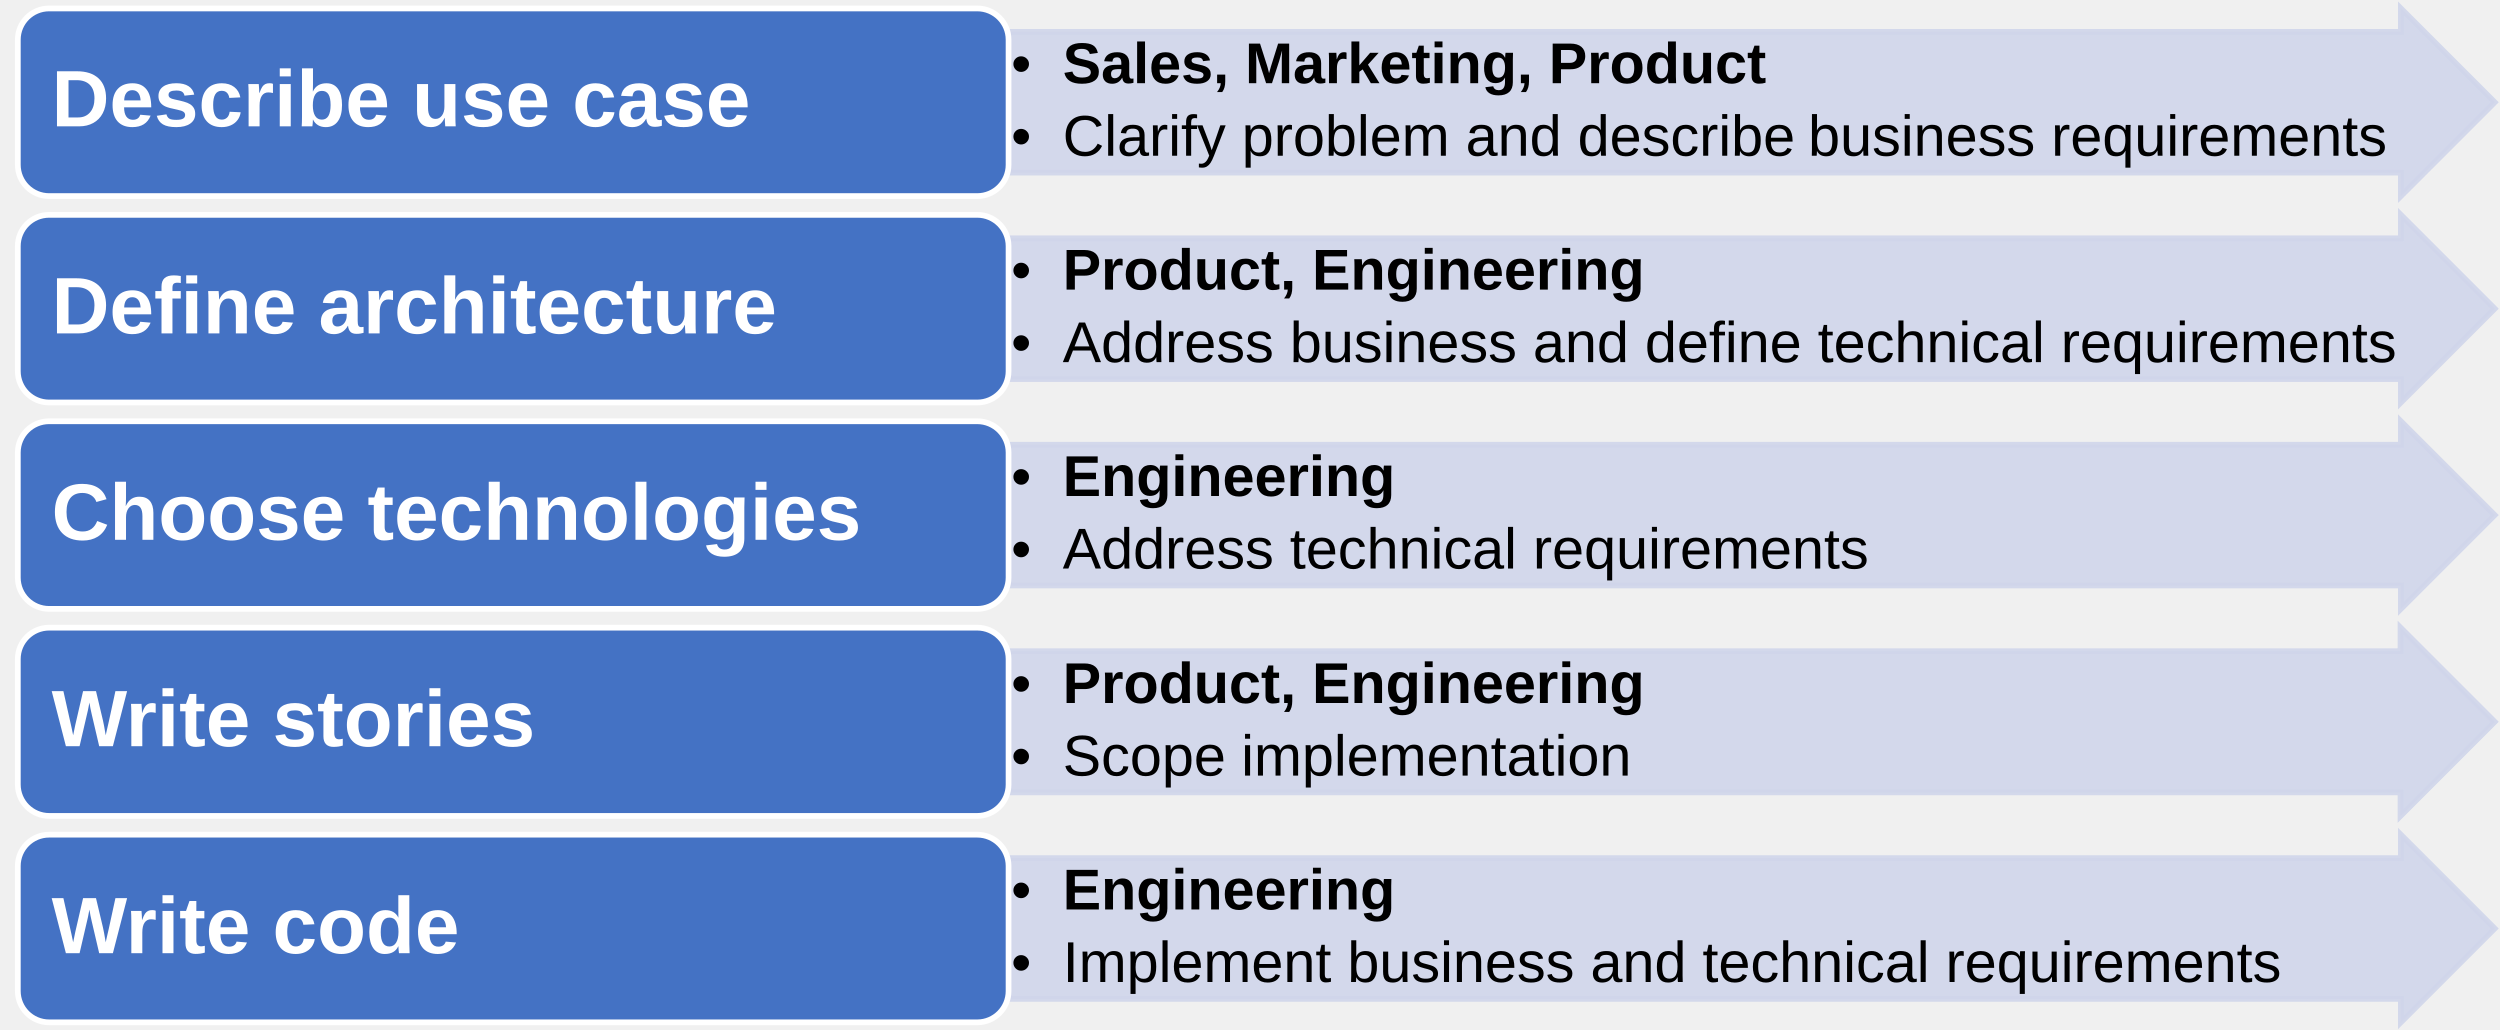
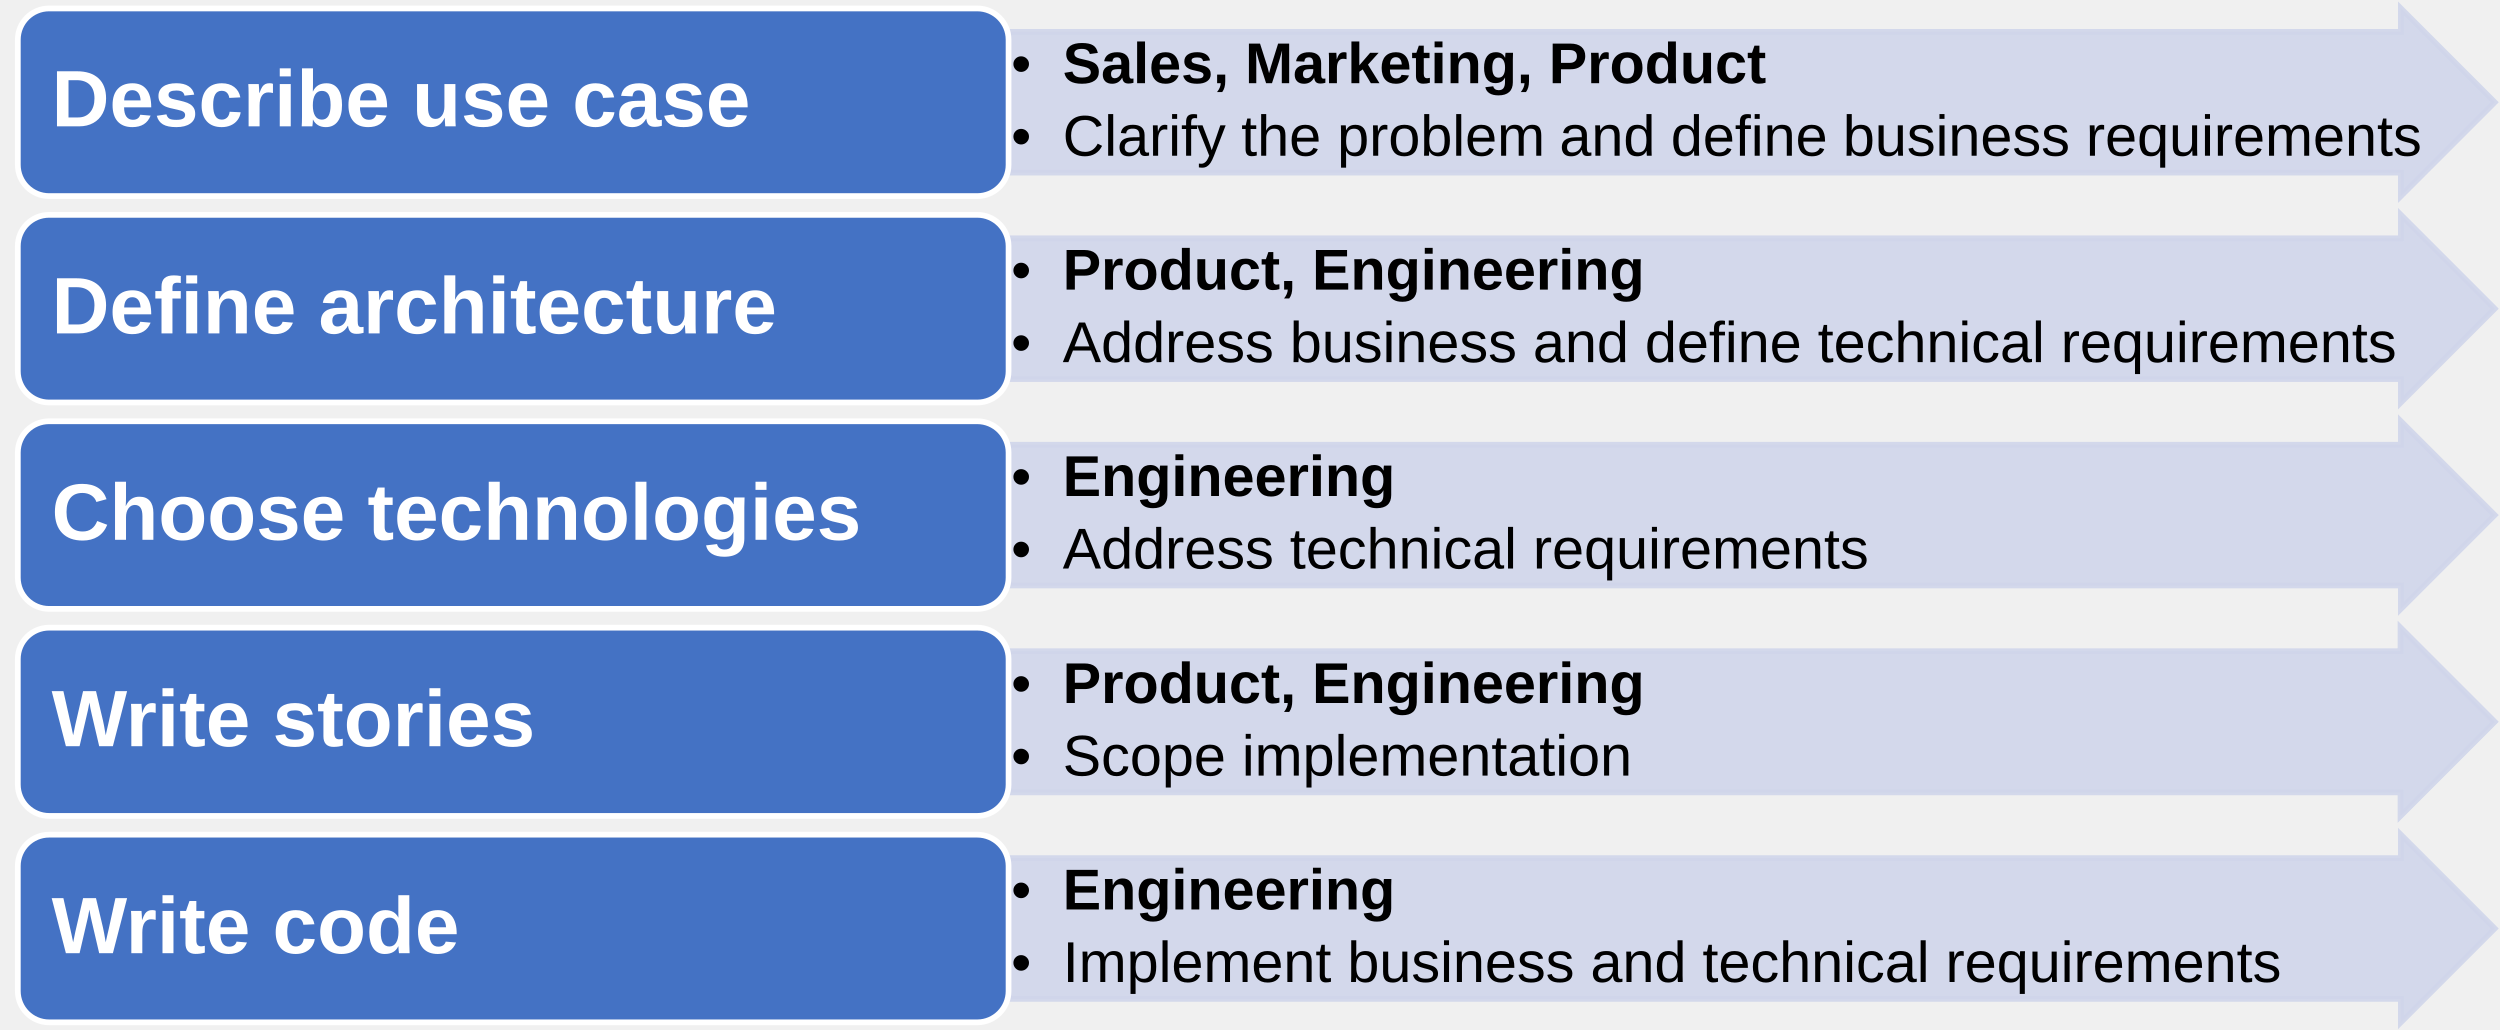
<svg xmlns="http://www.w3.org/2000/svg" width="3997" height="1646" xml:space="preserve" overflow="hidden">
  <g transform="translate(-192 -609)">
    <g>
      <path d="M1804.5 660.001 4030.5 660.001 4030.5 622.5 4180.5 772.5 4030.5 922.5 4030.5 885 1804.5 885Z" stroke="#CFD5EA" stroke-width="9.167" stroke-linecap="butt" stroke-linejoin="miter" stroke-miterlimit="8" stroke-opacity="0.902" fill="#CFD5EA" fill-rule="evenodd" fill-opacity="0.902" />
      <text fill="#000000" fill-opacity="1" font-family="Arial,Arial_MSFontService,sans-serif" font-style="normal" font-variant="normal" font-weight="400" font-stretch="normal" font-size="92" text-anchor="start" direction="ltr" writing-mode="lr-tb" unicode-bidi="normal" text-decoration="none" transform="matrix(1 0 0 1 1808.58 742)">•</text>
      <text fill="#000000" fill-opacity="1" font-family="Arial,Arial_MSFontService,sans-serif" font-style="normal" font-variant="normal" font-weight="700" font-stretch="normal" font-size="92" text-anchor="start" direction="ltr" writing-mode="lr-tb" unicode-bidi="normal" text-decoration="none" transform="matrix(1 0 0 1 1891.08 742)">Sales, Marketing, Product</text>
      <text fill="#000000" fill-opacity="1" font-family="Arial,Arial_MSFontService,sans-serif" font-style="normal" font-variant="normal" font-weight="400" font-stretch="normal" font-size="92" text-anchor="start" direction="ltr" writing-mode="lr-tb" unicode-bidi="normal" text-decoration="none" transform="matrix(1 0 0 1 1808.58 858)">•</text>
-       <text fill="#000000" fill-opacity="1" font-family="Arial,Arial_MSFontService,sans-serif" font-style="normal" font-variant="normal" font-weight="400" font-stretch="normal" font-size="92" text-anchor="start" direction="ltr" writing-mode="lr-tb" unicode-bidi="normal" text-decoration="none" transform="matrix(1 0 0 1 1891.08 858)">Clarify problem and describe </text>
-       <text fill="#000000" fill-opacity="1" font-family="Arial,Arial_MSFontService,sans-serif" font-style="normal" font-variant="normal" font-weight="400" font-stretch="normal" font-size="92" text-anchor="start" direction="ltr" writing-mode="lr-tb" unicode-bidi="normal" text-decoration="none" transform="matrix(1 0 0 1 3082.75 858)">business requirements</text>
+       <text fill="#000000" fill-opacity="1" font-family="Arial,Arial_MSFontService,sans-serif" font-style="normal" font-variant="normal" font-weight="400" font-stretch="normal" font-size="92" text-anchor="start" direction="ltr" writing-mode="lr-tb" unicode-bidi="normal" text-decoration="none" transform="matrix(1 0 0 1 1891.08 858)">Clarify </text>
+       <text fill="#000000" fill-opacity="1" font-family="Arial,Arial_MSFontService,sans-serif" font-style="normal" font-variant="normal" font-weight="400" font-stretch="normal" font-size="92" text-anchor="start" direction="ltr" writing-mode="lr-tb" unicode-bidi="normal" text-decoration="none" transform="matrix(1 0 0 1 2176.4 858)">the problem </text>
+       <text fill="#000000" fill-opacity="1" font-family="Arial,Arial_MSFontService,sans-serif" font-style="normal" font-variant="normal" font-weight="400" font-stretch="normal" font-size="92" text-anchor="start" direction="ltr" writing-mode="lr-tb" unicode-bidi="normal" text-decoration="none" transform="matrix(1 0 0 1 2685.15 858)">and </text>
+       <text fill="#000000" fill-opacity="1" font-family="Arial,Arial_MSFontService,sans-serif" font-style="normal" font-variant="normal" font-weight="400" font-stretch="normal" font-size="92" text-anchor="start" direction="ltr" writing-mode="lr-tb" unicode-bidi="normal" text-decoration="none" transform="matrix(1 0 0 1 2863.32 858)">define </text>
+       <text fill="#000000" fill-opacity="1" font-family="Arial,Arial_MSFontService,sans-serif" font-style="normal" font-variant="normal" font-weight="400" font-stretch="normal" font-size="92" text-anchor="start" direction="ltr" writing-mode="lr-tb" unicode-bidi="normal" text-decoration="none" transform="matrix(1 0 0 1 3138.32 858)">business requirements</text>
      <path d="M220.5 672.501C220.5 644.886 242.886 622.5 270.5 622.5L1754.5 622.5C1782.11 622.5 1804.5 644.886 1804.5 672.501L1804.5 872.499C1804.5 900.114 1782.11 922.5 1754.5 922.5L270.5 922.5C242.886 922.5 220.5 900.114 220.5 872.499Z" stroke="#FFFFFF" stroke-width="9.167" stroke-linecap="butt" stroke-linejoin="round" stroke-miterlimit="10" stroke-opacity="1" fill="#4472C4" fill-rule="evenodd" fill-opacity="1" />
      <text fill="#FFFFFF" fill-opacity="1" font-family="Arial,Arial_MSFontService,sans-serif" font-style="normal" font-variant="normal" font-weight="700" font-stretch="normal" font-size="128" text-anchor="start" direction="ltr" writing-mode="lr-tb" unicode-bidi="normal" text-decoration="none" transform="matrix(1 0 0 1 274.532 811)">Describe use case</text>
      <path d="M1804.5 990.001 4030.5 990.001 4030.5 952.5 4180.5 1102.5 4030.5 1252.5 4030.5 1215 1804.5 1215Z" stroke="#CFD5EA" stroke-width="9.167" stroke-linecap="butt" stroke-linejoin="miter" stroke-miterlimit="8" stroke-opacity="0.902" fill="#CFD5EA" fill-rule="evenodd" fill-opacity="0.902" />
      <text fill="#000000" fill-opacity="1" font-family="Arial,Arial_MSFontService,sans-serif" font-style="normal" font-variant="normal" font-weight="400" font-stretch="normal" font-size="92" text-anchor="start" direction="ltr" writing-mode="lr-tb" unicode-bidi="normal" text-decoration="none" transform="matrix(1 0 0 1 1808.58 1072)">•</text>
      <text fill="#000000" fill-opacity="1" font-family="Arial,Arial_MSFontService,sans-serif" font-style="normal" font-variant="normal" font-weight="700" font-stretch="normal" font-size="92" text-anchor="start" direction="ltr" writing-mode="lr-tb" unicode-bidi="normal" text-decoration="none" transform="matrix(1 0 0 1 1891.08 1072)">Product, Engineering</text>
      <text fill="#000000" fill-opacity="1" font-family="Arial,Arial_MSFontService,sans-serif" font-style="normal" font-variant="normal" font-weight="400" font-stretch="normal" font-size="92" text-anchor="start" direction="ltr" writing-mode="lr-tb" unicode-bidi="normal" text-decoration="none" transform="matrix(1 0 0 1 1808.58 1188)">•</text>
      <text fill="#000000" fill-opacity="1" font-family="Arial,Arial_MSFontService,sans-serif" font-style="normal" font-variant="normal" font-weight="400" font-stretch="normal" font-size="92" text-anchor="start" direction="ltr" writing-mode="lr-tb" unicode-bidi="normal" text-decoration="none" transform="matrix(1 0 0 1 1891.08 1188)">Address business and define technical requirements</text>
      <path d="M220.5 1002.5C220.5 974.886 242.886 952.5 270.5 952.5L1754.5 952.5C1782.11 952.5 1804.5 974.886 1804.5 1002.5L1804.5 1202.5C1804.5 1230.11 1782.11 1252.5 1754.5 1252.5L270.5 1252.5C242.886 1252.5 220.5 1230.11 220.5 1202.5Z" stroke="#FFFFFF" stroke-width="9.167" stroke-linecap="butt" stroke-linejoin="round" stroke-miterlimit="10" stroke-opacity="1" fill="#4472C4" fill-rule="evenodd" fill-opacity="1" />
      <text fill="#FFFFFF" fill-opacity="1" font-family="Arial,Arial_MSFontService,sans-serif" font-style="normal" font-variant="normal" font-weight="700" font-stretch="normal" font-size="128" text-anchor="start" direction="ltr" writing-mode="lr-tb" unicode-bidi="normal" text-decoration="none" transform="matrix(1 0 0 1 274.532 1142)">Define architecture</text>
      <path d="M1804.5 1320 4030.5 1320 4030.5 1282.5 4180.5 1432.5 4030.5 1582.5 4030.5 1545 1804.5 1545Z" stroke="#CFD5EA" stroke-width="9.167" stroke-linecap="butt" stroke-linejoin="miter" stroke-miterlimit="8" stroke-opacity="0.902" fill="#CFD5EA" fill-rule="evenodd" fill-opacity="0.902" />
      <text fill="#000000" fill-opacity="1" font-family="Arial,Arial_MSFontService,sans-serif" font-style="normal" font-variant="normal" font-weight="400" font-stretch="normal" font-size="92" text-anchor="start" direction="ltr" writing-mode="lr-tb" unicode-bidi="normal" text-decoration="none" transform="matrix(1 0 0 1 1808.58 1402)">•</text>
      <text fill="#000000" fill-opacity="1" font-family="Arial,Arial_MSFontService,sans-serif" font-style="normal" font-variant="normal" font-weight="700" font-stretch="normal" font-size="92" text-anchor="start" direction="ltr" writing-mode="lr-tb" unicode-bidi="normal" text-decoration="none" transform="matrix(1 0 0 1 1891.08 1402)">Engineering</text>
      <text fill="#000000" fill-opacity="1" font-family="Arial,Arial_MSFontService,sans-serif" font-style="normal" font-variant="normal" font-weight="400" font-stretch="normal" font-size="92" text-anchor="start" direction="ltr" writing-mode="lr-tb" unicode-bidi="normal" text-decoration="none" transform="matrix(1 0 0 1 1808.58 1518)">•</text>
      <text fill="#000000" fill-opacity="1" font-family="Arial,Arial_MSFontService,sans-serif" font-style="normal" font-variant="normal" font-weight="400" font-stretch="normal" font-size="92" text-anchor="start" direction="ltr" writing-mode="lr-tb" unicode-bidi="normal" text-decoration="none" transform="matrix(1 0 0 1 1891.08 1518)">Address technical requirements</text>
      <path d="M220.5 1332.5C220.5 1304.89 242.886 1282.5 270.5 1282.5L1754.5 1282.5C1782.11 1282.5 1804.5 1304.89 1804.5 1332.5L1804.5 1532.5C1804.5 1560.11 1782.11 1582.5 1754.5 1582.5L270.5 1582.5C242.886 1582.5 220.5 1560.11 220.5 1532.5Z" stroke="#FFFFFF" stroke-width="9.167" stroke-linecap="butt" stroke-linejoin="round" stroke-miterlimit="10" stroke-opacity="1" fill="#4472C4" fill-rule="evenodd" fill-opacity="1" />
      <text fill="#FFFFFF" fill-opacity="1" font-family="Arial,Arial_MSFontService,sans-serif" font-style="normal" font-variant="normal" font-weight="700" font-stretch="normal" font-size="128" text-anchor="start" direction="ltr" writing-mode="lr-tb" unicode-bidi="normal" text-decoration="none" transform="matrix(1 0 0 1 274.532 1472)">Choose technologies</text>
      <path d="M1804.5 1650.13 4030 1650.13 4030 1612.5 4180.5 1763 4030 1913.5 4030 1875.87 1804.5 1875.87Z" stroke="#CFD5EA" stroke-width="9.167" stroke-linecap="butt" stroke-linejoin="miter" stroke-miterlimit="8" stroke-opacity="0.902" fill="#CFD5EA" fill-rule="evenodd" fill-opacity="0.902" />
      <text fill="#000000" fill-opacity="1" font-family="Arial,Arial_MSFontService,sans-serif" font-style="normal" font-variant="normal" font-weight="400" font-stretch="normal" font-size="92" text-anchor="start" direction="ltr" writing-mode="lr-tb" unicode-bidi="normal" text-decoration="none" transform="matrix(1 0 0 1 1808.58 1733)">•</text>
      <text fill="#000000" fill-opacity="1" font-family="Arial,Arial_MSFontService,sans-serif" font-style="normal" font-variant="normal" font-weight="700" font-stretch="normal" font-size="92" text-anchor="start" direction="ltr" writing-mode="lr-tb" unicode-bidi="normal" text-decoration="none" transform="matrix(1 0 0 1 1891.08 1733)">Product, Engineering</text>
      <text fill="#000000" fill-opacity="1" font-family="Arial,Arial_MSFontService,sans-serif" font-style="normal" font-variant="normal" font-weight="400" font-stretch="normal" font-size="92" text-anchor="start" direction="ltr" writing-mode="lr-tb" unicode-bidi="normal" text-decoration="none" transform="matrix(1 0 0 1 1808.58 1849)">•</text>
-       <text fill="#000000" fill-opacity="1" font-family="Arial,Arial_MSFontService,sans-serif" font-style="normal" font-variant="normal" font-weight="400" font-stretch="normal" font-size="92" text-anchor="start" direction="ltr" writing-mode="lr-tb" unicode-bidi="normal" text-decoration="none" transform="matrix(1 0 0 1 1891.08 1849)">Scope </text>
-       <text fill="#000000" fill-opacity="1" font-family="Arial,Arial_MSFontService,sans-serif" font-style="normal" font-variant="normal" font-weight="400" font-stretch="normal" font-size="92" text-anchor="start" direction="ltr" writing-mode="lr-tb" unicode-bidi="normal" text-decoration="none" transform="matrix(1 0 0 1 2176.4 1849)">implementation</text>
+       <text fill="#000000" fill-opacity="1" font-family="Arial,Arial_MSFontService,sans-serif" font-style="normal" font-variant="normal" font-weight="400" font-stretch="normal" font-size="92" text-anchor="start" direction="ltr" writing-mode="lr-tb" unicode-bidi="normal" text-decoration="none" transform="matrix(1 0 0 1 1891.08 1849)">Scope implementation</text>
      <path d="M220.5 1662.67C220.5 1634.96 242.96 1612.5 270.667 1612.5L1754.33 1612.5C1782.04 1612.5 1804.5 1634.96 1804.5 1662.67L1804.5 1863.33C1804.5 1891.04 1782.04 1913.5 1754.33 1913.5L270.667 1913.5C242.96 1913.5 220.5 1891.04 220.5 1863.33Z" stroke="#FFFFFF" stroke-width="9.167" stroke-linecap="butt" stroke-linejoin="round" stroke-miterlimit="10" stroke-opacity="1" fill="#4472C4" fill-rule="evenodd" fill-opacity="1" />
      <text fill="#FFFFFF" fill-opacity="1" font-family="Arial,Arial_MSFontService,sans-serif" font-style="normal" font-variant="normal" font-weight="700" font-stretch="normal" font-size="128" text-anchor="start" direction="ltr" writing-mode="lr-tb" unicode-bidi="normal" text-decoration="none" transform="matrix(1 0 0 1 274.532 1802)">Write stories</text>
      <path d="M1804.5 1981 4030.5 1981 4030.5 1943.5 4180.5 2093.5 4030.5 2243.5 4030.5 2206 1804.5 2206Z" stroke="#CFD5EA" stroke-width="9.167" stroke-linecap="butt" stroke-linejoin="miter" stroke-miterlimit="8" stroke-opacity="0.902" fill="#CFD5EA" fill-rule="evenodd" fill-opacity="0.902" />
      <text fill="#000000" fill-opacity="1" font-family="Arial,Arial_MSFontService,sans-serif" font-style="normal" font-variant="normal" font-weight="400" font-stretch="normal" font-size="92" text-anchor="start" direction="ltr" writing-mode="lr-tb" unicode-bidi="normal" text-decoration="none" transform="matrix(1 0 0 1 1808.58 2063)">•</text>
      <text fill="#000000" fill-opacity="1" font-family="Arial,Arial_MSFontService,sans-serif" font-style="normal" font-variant="normal" font-weight="700" font-stretch="normal" font-size="92" text-anchor="start" direction="ltr" writing-mode="lr-tb" unicode-bidi="normal" text-decoration="none" transform="matrix(1 0 0 1 1891.08 2063)">Engineering</text>
      <text fill="#000000" fill-opacity="1" font-family="Arial,Arial_MSFontService,sans-serif" font-style="normal" font-variant="normal" font-weight="400" font-stretch="normal" font-size="92" text-anchor="start" direction="ltr" writing-mode="lr-tb" unicode-bidi="normal" text-decoration="none" transform="matrix(1 0 0 1 1808.58 2179)">•</text>
      <text fill="#000000" fill-opacity="1" font-family="Arial,Arial_MSFontService,sans-serif" font-style="normal" font-variant="normal" font-weight="400" font-stretch="normal" font-size="92" text-anchor="start" direction="ltr" writing-mode="lr-tb" unicode-bidi="normal" text-decoration="none" transform="matrix(1 0 0 1 1891.08 2179)">Implement business and technical requirements</text>
      <path d="M220.5 1993.5C220.5 1965.89 242.886 1943.5 270.5 1943.5L1754.5 1943.5C1782.11 1943.5 1804.5 1965.89 1804.5 1993.5L1804.5 2193.5C1804.5 2221.11 1782.11 2243.5 1754.5 2243.5L270.5 2243.5C242.886 2243.5 220.5 2221.11 220.5 2193.5Z" stroke="#FFFFFF" stroke-width="9.167" stroke-linecap="butt" stroke-linejoin="round" stroke-miterlimit="10" stroke-opacity="1" fill="#4472C4" fill-rule="evenodd" fill-opacity="1" />
      <text fill="#FFFFFF" fill-opacity="1" font-family="Arial,Arial_MSFontService,sans-serif" font-style="normal" font-variant="normal" font-weight="700" font-stretch="normal" font-size="128" text-anchor="start" direction="ltr" writing-mode="lr-tb" unicode-bidi="normal" text-decoration="none" transform="matrix(1 0 0 1 274.532 2133)">Write code</text>
    </g>
  </g>
</svg>
